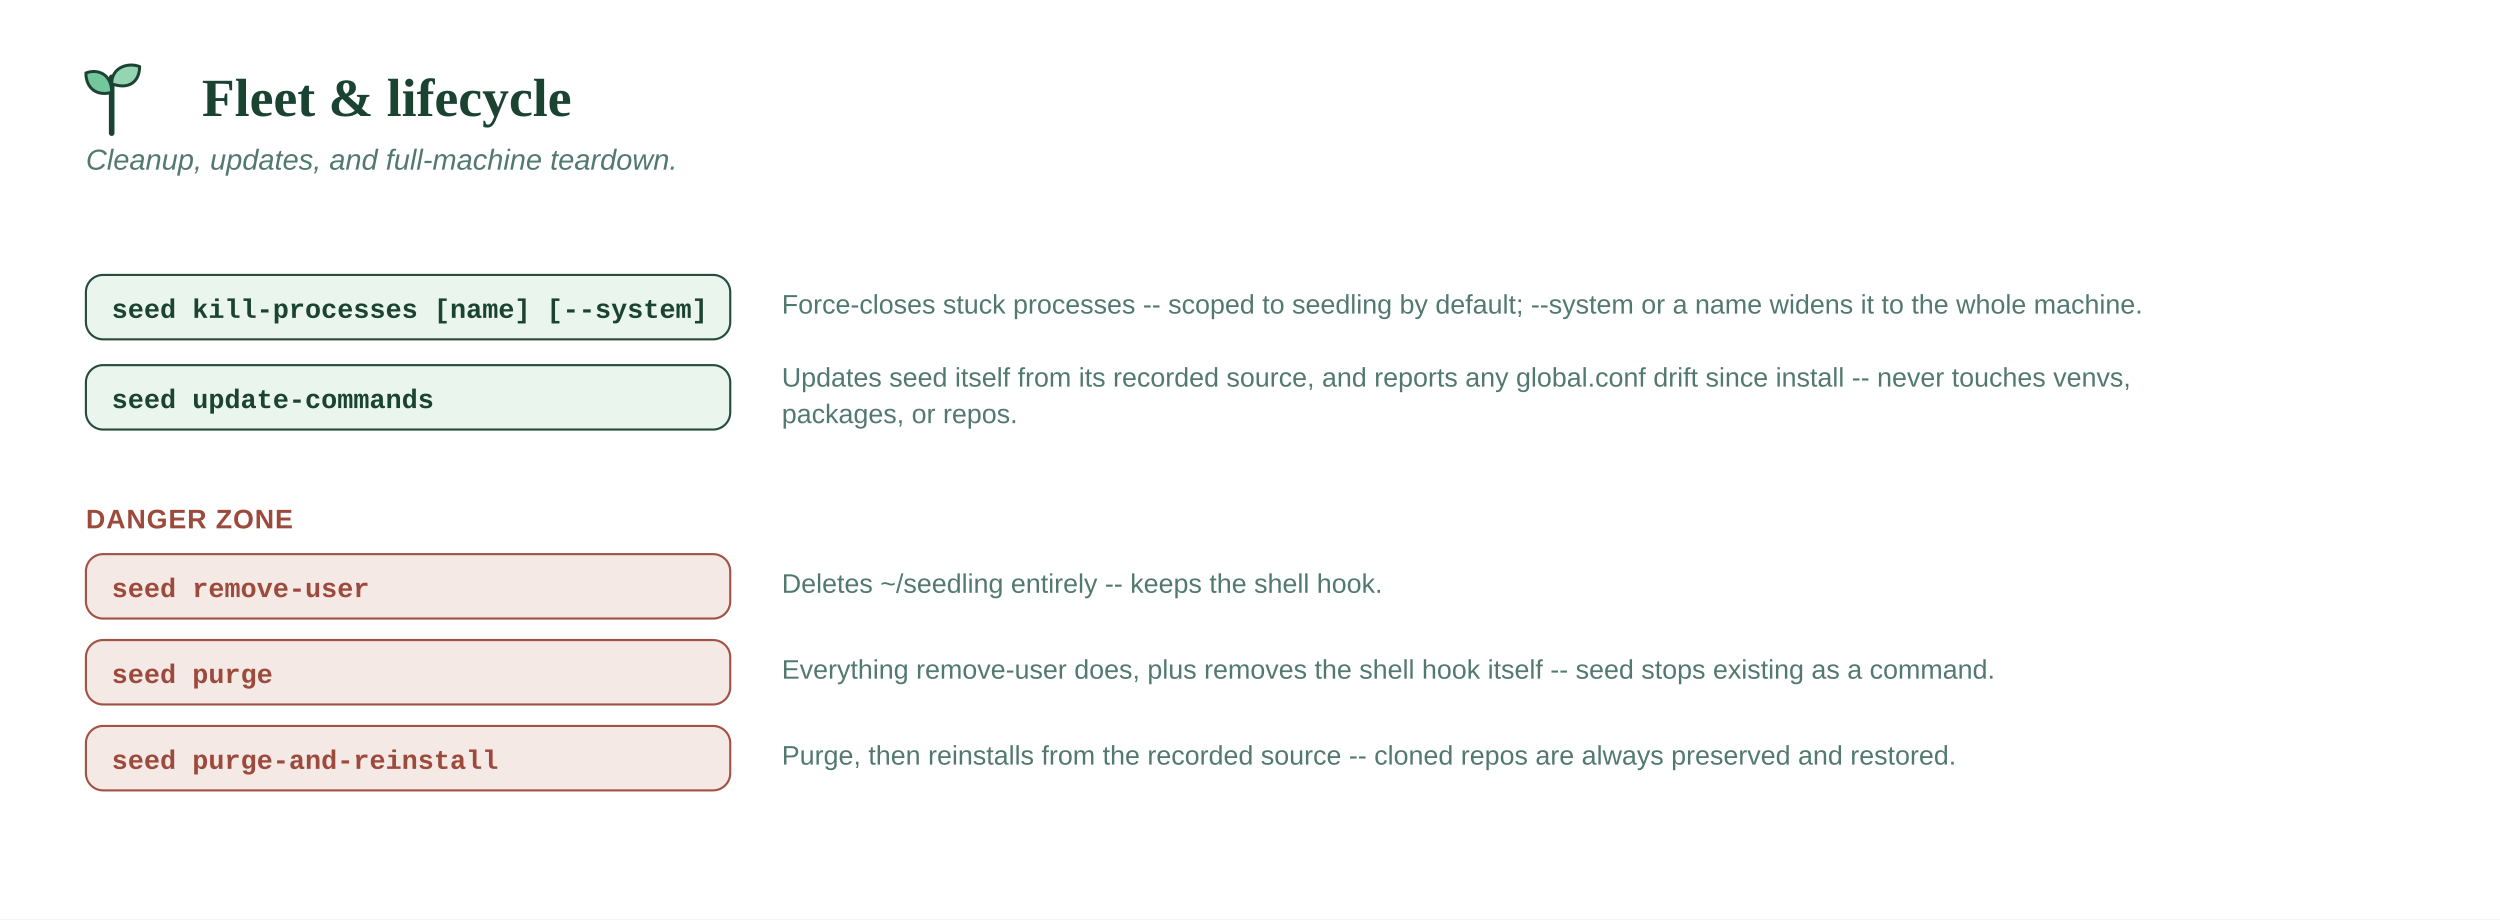
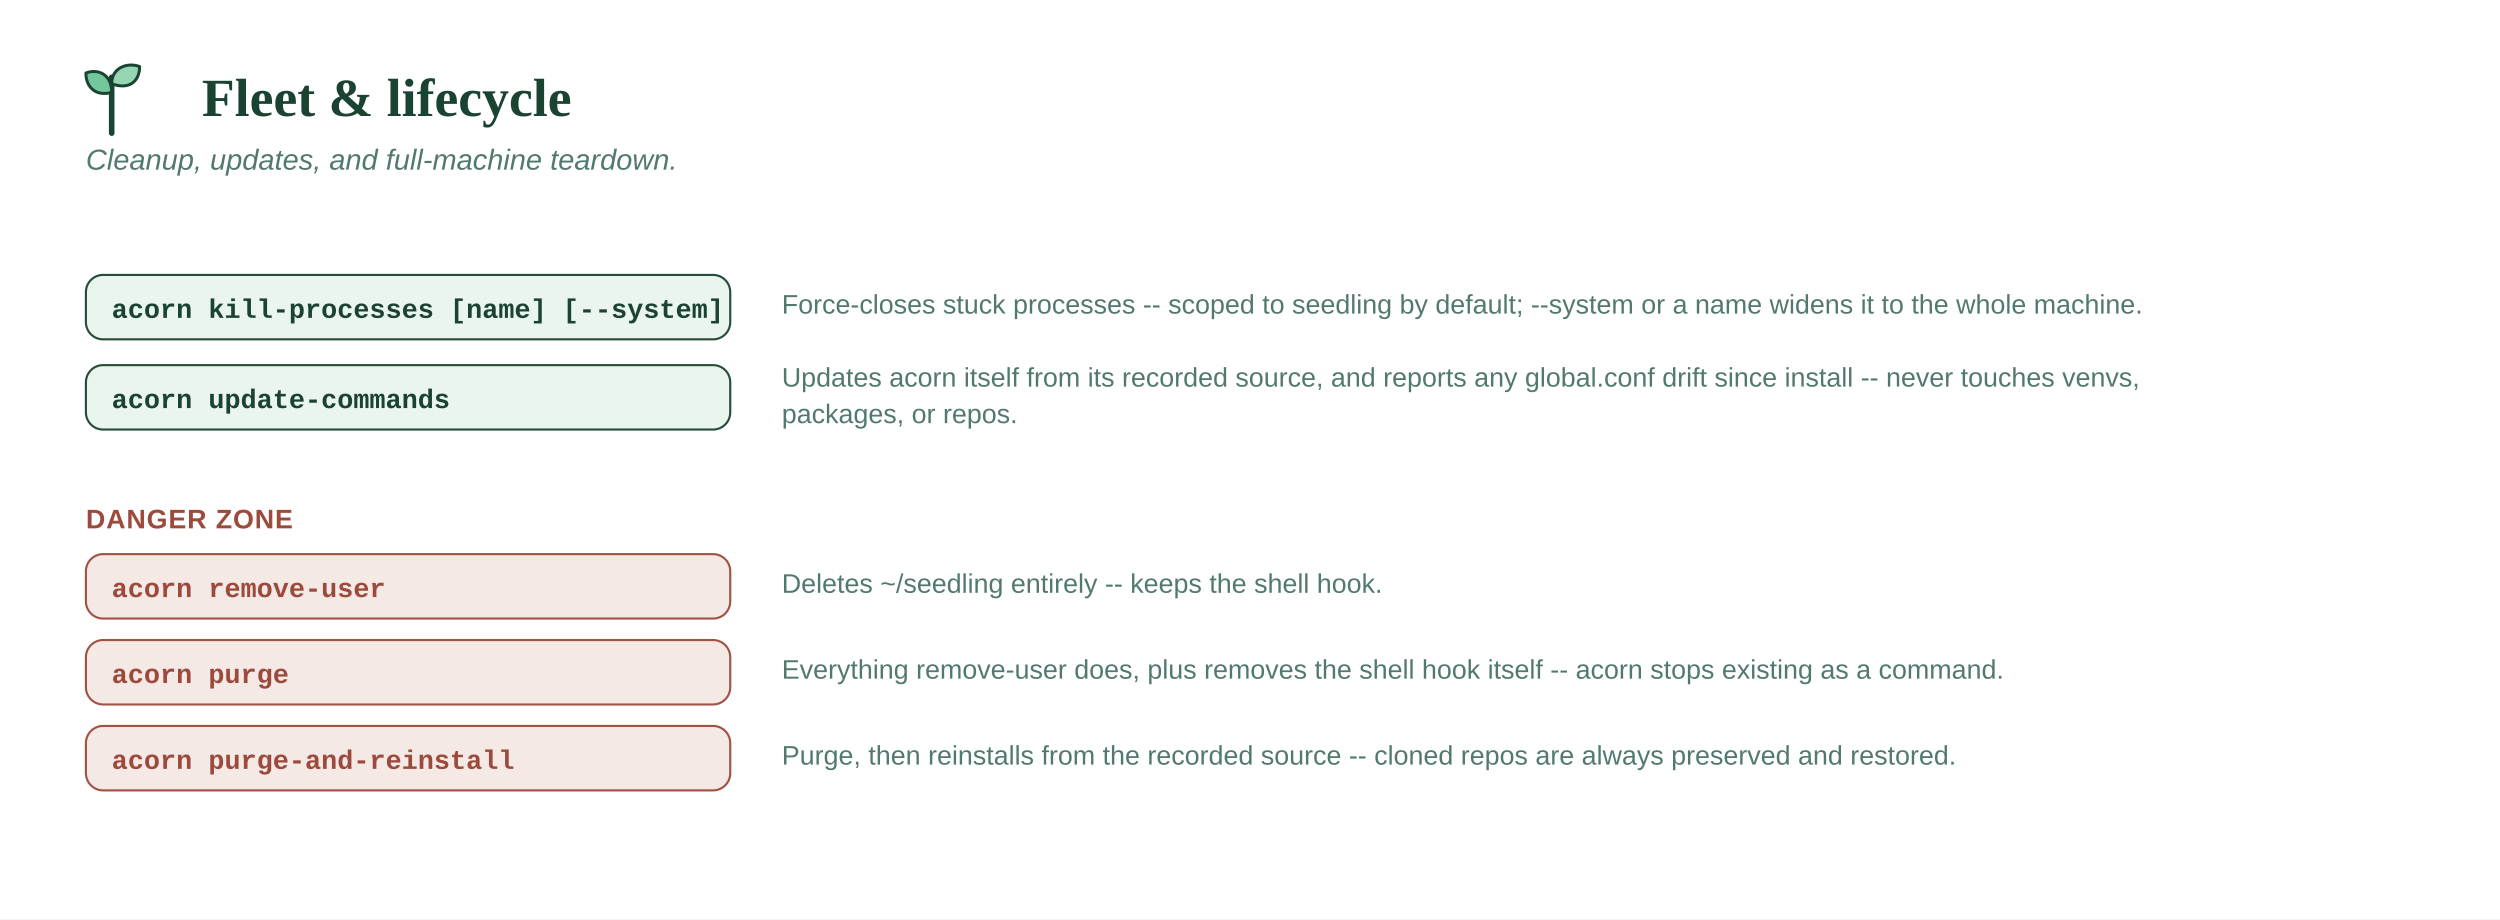
<svg xmlns="http://www.w3.org/2000/svg" viewBox="0 0 1164 428" font-family="Arial, Helvetica, sans-serif">
  <defs>
    <defs>
      <style>
      .head  { font-family: Georgia, 'Times New Roman', serif; }
      .body  { font-family: Arial, Helvetica, sans-serif; }
      .fg    { fill: #1B4332; }
      .fw    { fill: #FFFFFF; }
      .fmute { fill: #52796F; }
    </style>
      <marker id="arrow" markerWidth="7" markerHeight="7" refX="5.5" refY="3.5" orient="auto">
        <path d="M0,0 L7,3.5 L0,7 Z" fill="#1B4332" />
      </marker>
      <symbol id="ic-cloud" viewBox="0 0 24 24">
        <path d="M6.5 18 C3.5 18 2 15.8 2 13.8 C2 11.6 3.8 10 5.8 10.1 C6.4 7.6 8.7 6 11.2 6.3 C13.6 6.6 15.4 8.6 15.5 11 C17.9 11.1 20 13 20 15.3 C20 17.4 18.2 18 17 18 Z" fill="none" stroke="currentColor" stroke-width="1.6" stroke-linejoin="round" />
      </symbol>
      <symbol id="ic-box" viewBox="0 0 24 24">
        <path d="M3 8 L12 4 L21 8 L12 12 Z" fill="none" stroke="currentColor" stroke-width="1.6" stroke-linejoin="round" />
        <path d="M3 8 V17 L12 21 V12" fill="none" stroke="currentColor" stroke-width="1.6" stroke-linejoin="round" />
        <path d="M21 8 V17 L12 21" fill="none" stroke="currentColor" stroke-width="1.6" stroke-linejoin="round" />
      </symbol>
      <symbol id="ic-server" viewBox="0 0 24 24">
        <rect x="3" y="4" width="18" height="6" rx="1.3" fill="none" stroke="currentColor" stroke-width="1.6" />
        <rect x="3" y="14" width="18" height="6" rx="1.3" fill="none" stroke="currentColor" stroke-width="1.6" />
        <circle cx="7" cy="7" r="1" fill="currentColor" />
        <circle cx="7" cy="17" r="1" fill="currentColor" />
      </symbol>
      <symbol id="ic-monitor" viewBox="0 0 24 24">
        <rect x="2.5" y="4" width="19" height="13" rx="1.4" fill="none" stroke="currentColor" stroke-width="1.6" />
        <line x1="8" y1="21" x2="16" y2="21" stroke="currentColor" stroke-width="1.6" stroke-linecap="round" />
        <line x1="12" y1="17" x2="12" y2="21" stroke="currentColor" stroke-width="1.6" stroke-linecap="round" />
      </symbol>
      <symbol id="ic-folder" viewBox="0 0 24 24">
        <path d="M3 6.5 C3 5.7 3.7 5 4.5 5 H9.5 L11.5 7.5 H19.5 C20.3 7.5 21 8.2 21 9 V17.5 C21 18.3 20.3 19 19.5 19 H4.5 C3.7 19 3 18.3 3 17.5 Z" fill="none" stroke="currentColor" stroke-width="1.6" stroke-linejoin="round" />
      </symbol>
      <symbol id="ic-doc" viewBox="0 0 24 24">
        <path d="M6 3 H14 L19 8 V20 C19 20.6 18.6 21 18 21 H6 C5.4 21 5 20.6 5 20 V4 C5 3.4 5.4 3 6 3 Z" fill="none" stroke="currentColor" stroke-width="1.6" stroke-linejoin="round" />
        <path d="M14 3 V8 H19" fill="none" stroke="currentColor" stroke-width="1.6" stroke-linejoin="round" />
        <line x1="8" y1="12" x2="16" y2="12" stroke="currentColor" stroke-width="1.4" stroke-linecap="round" />
        <line x1="8" y1="15.5" x2="16" y2="15.5" stroke="currentColor" stroke-width="1.4" stroke-linecap="round" />
        <line x1="8" y1="19" x2="12.5" y2="19" stroke="currentColor" stroke-width="1.4" stroke-linecap="round" />
      </symbol>
      <symbol id="ic-terminal" viewBox="0 0 24 24">
        <rect x="2.5" y="4" width="19" height="16" rx="1.6" fill="none" stroke="currentColor" stroke-width="1.6" />
        <path d="M6.5 9 L10.5 12 L6.5 15" fill="none" stroke="currentColor" stroke-width="1.6" stroke-linecap="round" stroke-linejoin="round" />
        <line x1="12" y1="15" x2="17" y2="15" stroke="currentColor" stroke-width="1.6" stroke-linecap="round" />
      </symbol>
    </defs>
  </defs>
  <rect x="0" y="0" width="1164" height="428" fill="#FFFFFF" />
  <g transform="translate(40,20)">
    <path d="M12 42 V16" stroke="#1B4332" stroke-width="2.6" stroke-linecap="round" fill="none" />
    <path d="M12 23 C12 14 5 12 0 14 C0 21 5 25 12 23 Z" fill="#74C69D" stroke="#1B4332" stroke-width="1.4" stroke-linejoin="round" />
    <path d="M12 19 C12 11 20 9 25 11 C25 18 20 22 12 19 Z" fill="#95D5B2" stroke="#1B4332" stroke-width="1.4" stroke-linejoin="round" />
  </g>
  <text x="94" y="54" class="head fg" font-size="25" font-weight="700">Fleet &amp; lifecycle</text>
  <text x="40" y="79" class="body fmute" font-size="13.5" font-style="italic">Cleanup, updates, and full-machine teardown.</text>
  <rect x="40" y="128" width="300" height="30" rx="8" fill="#E9F5EC" stroke="#1B4332" stroke-width="1" opacity="0.95" />
-   <text x="52" y="148" font-family="Consolas, 'SF Mono', Monaco, 'Courier New', monospace" font-size="12.5" font-weight="700" fill="#1B4332">seed kill-processes [name] [--system]</text>
+   <text x="52" y="148" font-family="Consolas, 'SF Mono', Monaco, 'Courier New', monospace" font-size="12.5" font-weight="700" fill="#1B4332">acorn kill-processes [name] [--system]</text>
  <text x="364" y="146" class="body" font-size="12.5" fill="#52796F">Force-closes stuck processes -- scoped to seedling by default; --system or a name widens it to the whole machine.</text>
  <rect x="40" y="170" width="300" height="30" rx="8" fill="#E9F5EC" stroke="#1B4332" stroke-width="1" opacity="0.95" />
-   <text x="52" y="190" font-family="Consolas, 'SF Mono', Monaco, 'Courier New', monospace" font-size="12.5" font-weight="700" fill="#1B4332">seed update-commands</text>
-   <text x="364" y="180" class="body" font-size="12.5" fill="#52796F">Updates seed itself from its recorded source, and reports any global.conf drift since install -- never touches venvs,</text>
+   <text x="52" y="190" font-family="Consolas, 'SF Mono', Monaco, 'Courier New', monospace" font-size="12.5" font-weight="700" fill="#1B4332">acorn update-commands</text>
+   <text x="364" y="180" class="body" font-size="12.5" fill="#52796F">Updates acorn itself from its recorded source, and reports any global.conf drift since install -- never touches venvs,</text>
  <text x="364" y="197" class="body" font-size="12.5" fill="#52796F">packages, or repos.</text>
  <text x="40" y="246" class="body" font-size="12.5" font-weight="700" fill="#9C4A3C" letter-spacing="0.4">DANGER ZONE</text>
  <rect x="40" y="258" width="300" height="30" rx="8" fill="#F5E8E5" stroke="#9C4A3C" stroke-width="1" opacity="0.95" />
-   <text x="52" y="278" font-family="Consolas, 'SF Mono', Monaco, 'Courier New', monospace" font-size="12.5" font-weight="700" fill="#9C4A3C">seed remove-user</text>
+   <text x="52" y="278" font-family="Consolas, 'SF Mono', Monaco, 'Courier New', monospace" font-size="12.5" font-weight="700" fill="#9C4A3C">acorn remove-user</text>
  <text x="364" y="276" class="body" font-size="12.5" fill="#52796F">Deletes ~/seedling entirely -- keeps the shell hook.</text>
  <rect x="40" y="298" width="300" height="30" rx="8" fill="#F5E8E5" stroke="#9C4A3C" stroke-width="1" opacity="0.95" />
-   <text x="52" y="318" font-family="Consolas, 'SF Mono', Monaco, 'Courier New', monospace" font-size="12.5" font-weight="700" fill="#9C4A3C">seed purge</text>
-   <text x="364" y="316" class="body" font-size="12.5" fill="#52796F">Everything remove-user does, plus removes the shell hook itself -- seed stops existing as a command.</text>
+   <text x="52" y="318" font-family="Consolas, 'SF Mono', Monaco, 'Courier New', monospace" font-size="12.5" font-weight="700" fill="#9C4A3C">acorn purge</text>
+   <text x="364" y="316" class="body" font-size="12.5" fill="#52796F">Everything remove-user does, plus removes the shell hook itself -- acorn stops existing as a command.</text>
  <rect x="40" y="338" width="300" height="30" rx="8" fill="#F5E8E5" stroke="#9C4A3C" stroke-width="1" opacity="0.95" />
-   <text x="52" y="358" font-family="Consolas, 'SF Mono', Monaco, 'Courier New', monospace" font-size="12.5" font-weight="700" fill="#9C4A3C">seed purge-and-reinstall</text>
+   <text x="52" y="358" font-family="Consolas, 'SF Mono', Monaco, 'Courier New', monospace" font-size="12.5" font-weight="700" fill="#9C4A3C">acorn purge-and-reinstall</text>
  <text x="364" y="356" class="body" font-size="12.5" fill="#52796F">Purge, then reinstalls from the recorded source -- cloned repos are always preserved and restored.</text>
</svg>
